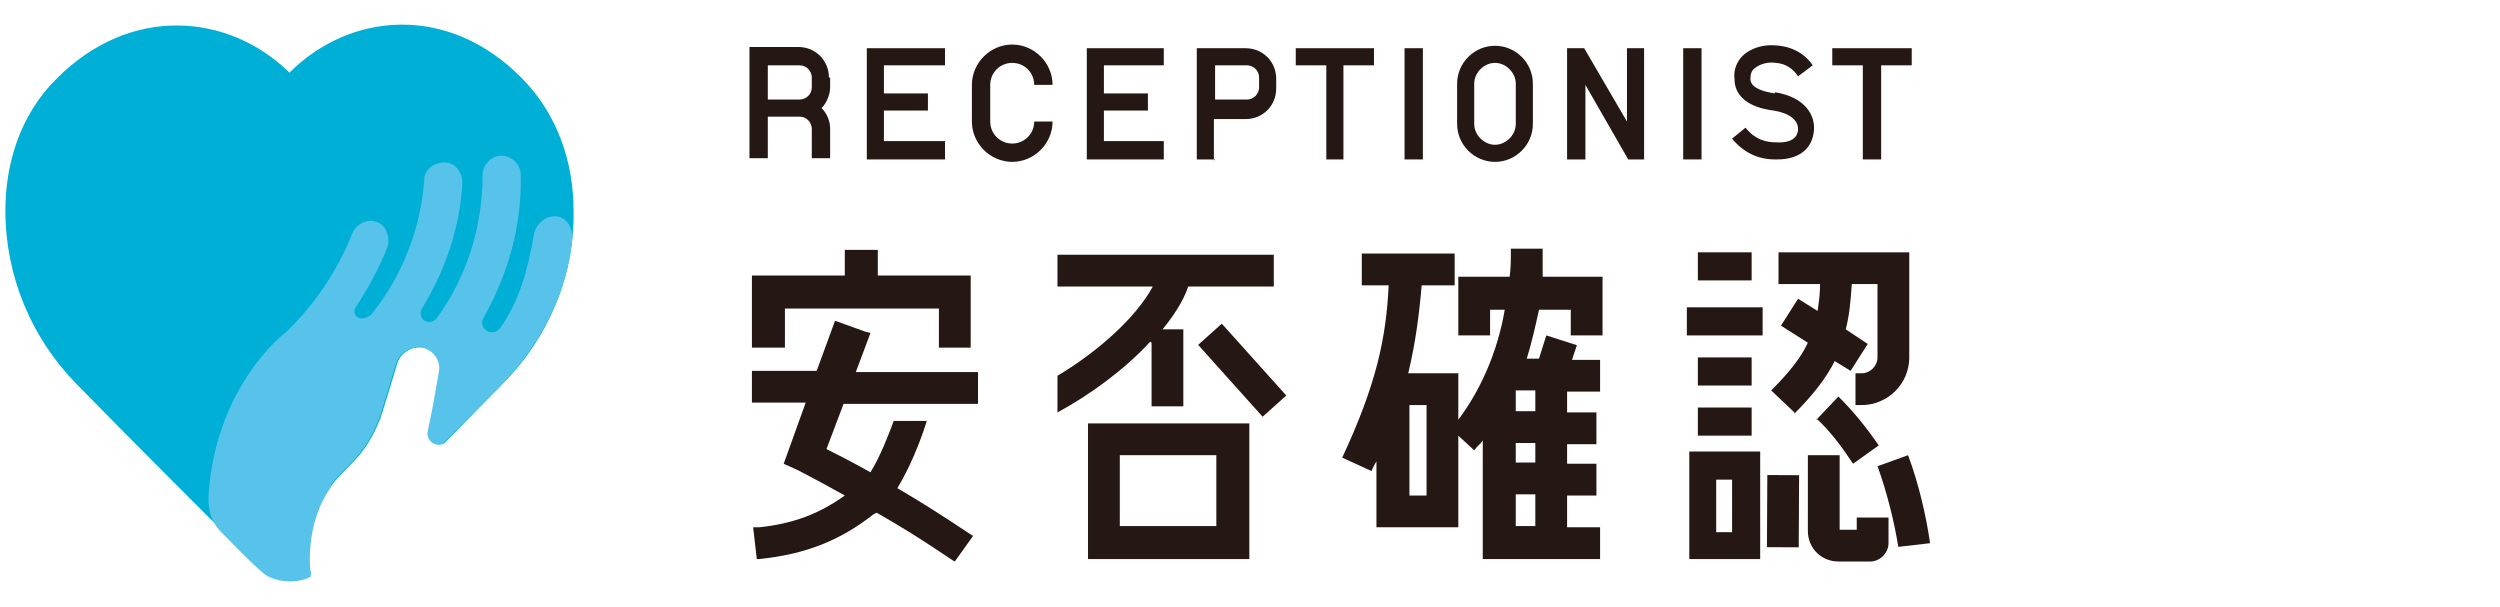
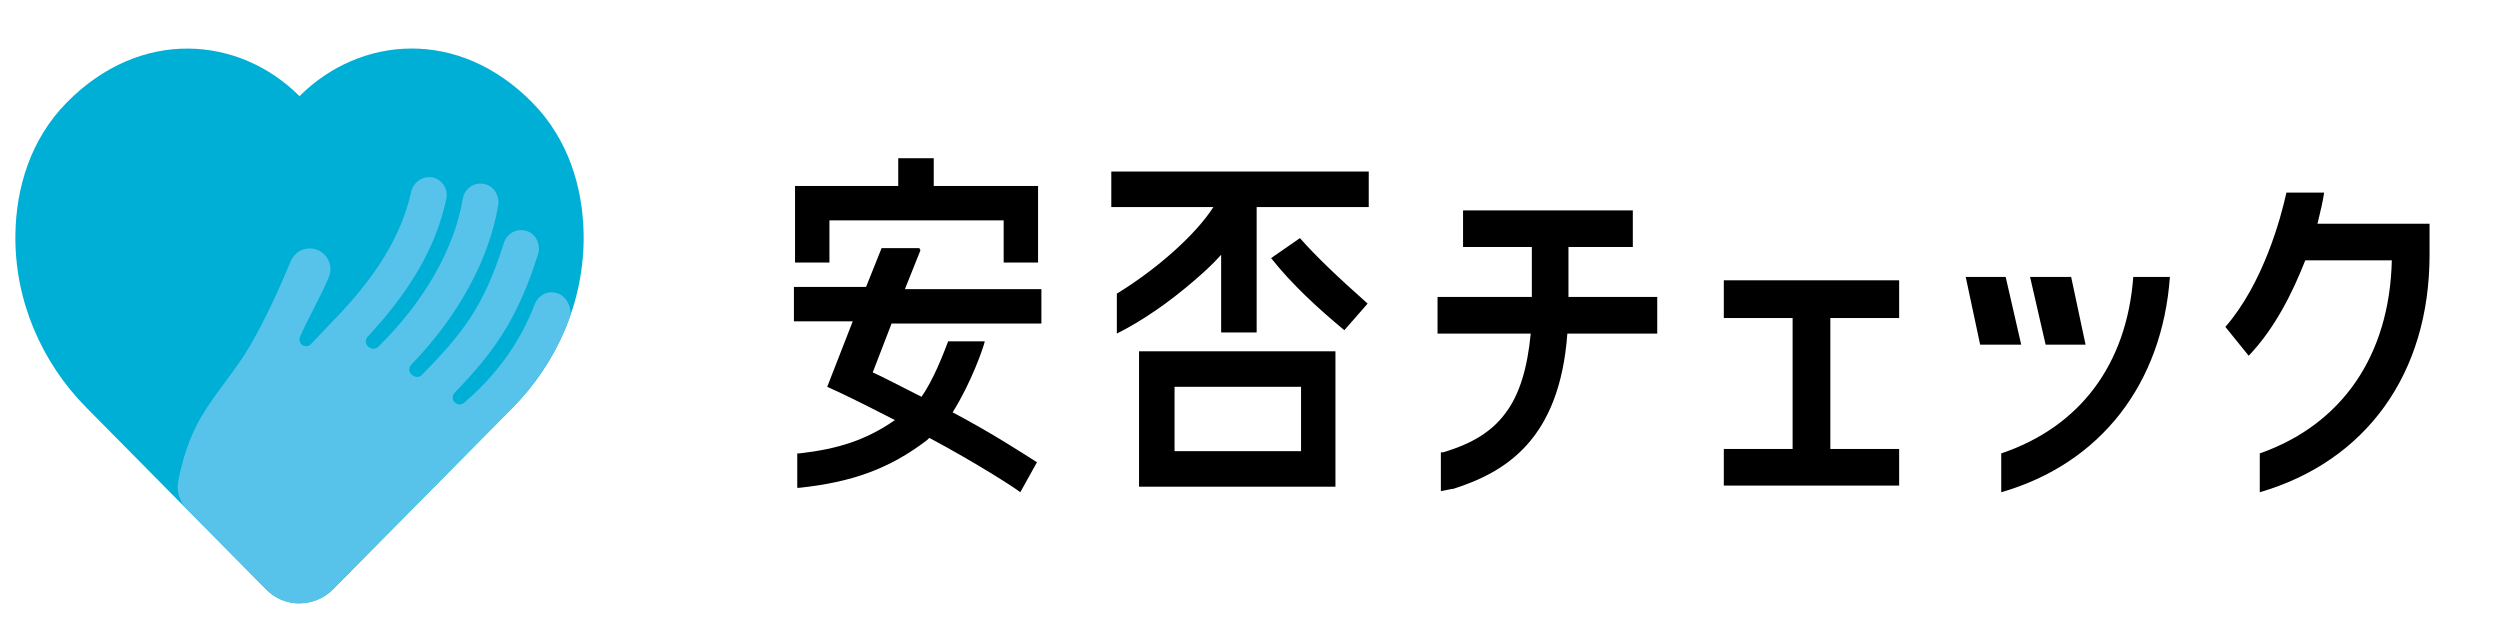
- <svg xmlns="http://www.w3.org/2000/svg" width="132" height="32" viewBox="0 0 132 32" fill="none">
-   <path d="M26.548 20.257C28.979 17.826 30.343 14.506 30.283 11.127C30.283 8.578 29.453 6.088 27.616 4.191C23.703 0.159 18.486 0.634 15.284 3.835C12.083 0.693 6.866 0.219 2.953 4.191C1.056 6.088 0.285 8.637 0.285 11.127C0.285 14.566 1.649 17.826 4.02 20.257C6.273 22.569 11.016 27.312 13.565 29.861C14.039 30.335 14.691 30.572 15.284 30.572C15.284 30.572 16.055 30.513 16.411 30.335C16.292 29.505 16.055 27.667 17.537 25.593C17.834 25.177 18.663 24.407 18.96 24.051C19.494 23.399 19.79 22.806 20.086 22.095C20.383 21.146 20.679 20.198 20.976 19.19C21.153 18.597 21.806 18.241 22.398 18.36C22.991 18.538 23.347 19.071 23.228 19.664C23.05 20.672 22.873 21.739 22.636 22.806C22.576 23.28 23.05 23.636 23.465 23.399" fill="#00AFD5" />
-   <path d="M17.477 25.593C17.774 25.177 18.604 24.407 18.9 24.051C19.434 23.399 19.73 22.806 20.026 22.095C20.323 21.146 20.619 20.198 20.916 19.19C21.094 18.597 21.746 18.241 22.339 18.36C22.931 18.538 23.287 19.071 23.169 19.664C22.991 20.672 22.813 21.739 22.576 22.806C22.517 23.28 22.991 23.636 23.406 23.399L26.014 20.79C26.192 20.613 26.37 20.494 26.489 20.316C26.489 20.316 26.607 20.198 26.666 20.138C28.682 17.945 29.986 15.336 30.224 12.55C30.224 12.016 29.927 11.483 29.393 11.423C28.86 11.364 28.326 11.779 28.208 12.313C27.852 14.388 27.378 15.929 26.429 17.293C26.311 17.471 26.074 17.589 25.836 17.53C25.481 17.411 25.362 17.055 25.54 16.759C26.844 14.447 27.556 11.898 27.496 9.23C27.496 8.696 27.022 8.222 26.489 8.222C25.955 8.222 25.481 8.696 25.481 9.23C25.481 11.957 24.651 14.625 23.05 16.818C22.931 16.937 22.813 16.996 22.635 16.996C22.279 16.996 22.102 16.581 22.279 16.285C23.524 14.269 24.295 11.957 24.414 9.645C24.414 9.111 24.058 8.578 23.465 8.578C22.931 8.578 22.398 8.933 22.398 9.526C22.22 12.016 21.271 14.506 19.671 16.522C19.552 16.7 19.315 16.818 19.078 16.818C18.782 16.818 18.604 16.463 18.782 16.226C19.434 15.218 20.026 14.15 20.442 13.083C20.619 12.609 20.442 12.016 20.026 11.779C19.493 11.483 18.841 11.779 18.604 12.313C17.833 14.269 16.647 16.048 15.106 17.53C15.106 17.53 11.43 20.257 11.015 26.067C11.015 26.304 10.897 27.253 11.608 28.023C12.26 28.675 13.268 29.742 13.92 30.276C14.335 30.632 15.462 30.928 16.41 30.454C16.41 30.454 15.995 27.786 17.477 25.711V25.593Z" fill="#57C3EA" />
-   <path d="M64.157 8.418H63.19V2.546H65.771C66.674 2.546 67.384 3.256 67.384 4.159V4.675C67.384 5.579 66.674 6.288 65.771 6.288H64.093V8.482L64.157 8.418ZM64.157 5.256H65.835C66.222 5.256 66.48 4.933 66.48 4.611V4.094C66.48 3.707 66.158 3.449 65.835 3.449H64.157V5.256Z" fill="#251714" />
-   <path d="M53.446 8.547C52.284 8.547 51.316 7.579 51.316 6.418V4.482C51.316 3.32 52.284 2.352 53.446 2.352C54.607 2.352 55.575 3.32 55.575 4.482H54.607C54.607 3.836 54.091 3.32 53.446 3.32C52.801 3.32 52.284 3.836 52.284 4.482V6.418C52.284 7.063 52.801 7.579 53.446 7.579C54.091 7.579 54.607 7.063 54.607 6.418H55.575C55.575 7.579 54.607 8.547 53.446 8.547Z" fill="#251714" />
-   <path d="M78.936 8.547C77.839 8.547 76.936 7.644 76.936 6.547V4.417C76.936 3.32 77.839 2.417 78.936 2.417C80.033 2.417 80.936 3.32 80.936 4.417V6.547C80.936 7.644 80.033 8.547 78.936 8.547ZM78.936 3.32C78.355 3.32 77.839 3.836 77.839 4.417V6.547C77.839 7.127 78.355 7.644 78.936 7.644C79.517 7.644 80.033 7.127 80.033 6.547V4.417C80.033 3.836 79.517 3.32 78.936 3.32Z" fill="#251714" />
-   <path d="M49.897 3.449V2.546H45.768V8.418H49.897V7.45H46.671V5.837H48.994V4.933H46.671V3.449H49.897Z" fill="#251714" />
-   <path d="M61.448 3.449V2.546H57.383V8.418H61.448V7.45H58.286V5.837H60.609V4.933H58.286V3.449H61.448Z" fill="#251714" />
-   <path d="M72.546 2.546H68.416V3.449H70.029V8.418H70.933V3.449H72.546V2.546Z" fill="#251714" />
-   <path d="M100.939 2.546H96.744V3.449H98.357V8.418H99.325V3.449H100.939V2.546Z" fill="#251714" />
-   <path d="M83.71 8.418H82.742V2.546H83.646L85.904 6.418V2.546H86.808V8.418H85.969L83.71 4.482V8.418Z" fill="#251714" />
-   <path d="M75.128 2.546H74.16V8.418H75.128V2.546Z" fill="#251714" />
-   <path d="M89.841 2.546H88.873V8.418H89.841V2.546Z" fill="#251714" />
-   <path d="M43.767 4.094C43.767 3.191 43.057 2.481 42.153 2.481H39.572V8.353H40.54V6.159H42.218C42.605 6.159 42.863 6.482 42.863 6.805V8.353H43.831V6.805C43.831 6.353 43.638 5.966 43.38 5.708C43.638 5.45 43.831 4.998 43.831 4.611V4.094H43.767ZM40.54 5.256V3.449H42.218C42.605 3.449 42.863 3.772 42.863 4.094V4.611C42.863 4.998 42.541 5.256 42.218 5.256H40.54Z" fill="#251714" />
-   <path d="M93.712 4.933C92.421 4.74 92.421 4.288 92.421 4.159C92.421 3.901 92.486 3.707 92.679 3.578C92.937 3.385 93.325 3.256 93.776 3.32C94.486 3.385 94.809 3.836 94.938 4.03L95.712 3.449C95.454 3.062 94.938 2.546 93.97 2.417C93.002 2.288 92.421 2.61 92.098 2.868C91.711 3.191 91.518 3.707 91.582 4.159C91.582 5.514 93.131 5.772 93.647 5.837C94.486 5.966 94.938 6.353 94.938 6.805C94.938 6.998 94.873 7.579 93.776 7.515C92.873 7.515 92.421 7.063 92.163 6.74L91.453 7.321C92.034 8.031 92.808 8.418 93.712 8.418H93.841C95.002 8.418 95.712 7.837 95.777 6.869C95.841 6.095 95.325 5.127 93.712 4.869V4.933Z" fill="#251714" />
-   <path d="M41.444 16.291H49.574V18.355H51.252V14.548H46.348V13.193H44.605V14.548H39.701V18.355H41.444V16.291Z" fill="#251714" />
-   <path d="M45.702 17.517L44.089 16.936L43.121 19.581H39.701V21.259H42.541L41.379 24.486L42.089 24.808C42.089 24.808 42.992 25.26 44.605 26.163C43.25 27.131 41.895 27.648 40.088 27.841H39.766L39.959 29.519H40.088C42.541 29.261 44.347 28.551 46.154 27.131C46.154 27.131 46.219 27.131 46.283 27.067C48.671 28.422 50.349 29.648 50.413 29.648L51.381 28.293C51.316 28.293 49.703 27.131 47.38 25.776C48.283 24.292 48.864 22.485 48.929 22.227H47.187C46.928 22.937 46.477 24.099 45.961 24.937C44.928 24.357 44.154 23.97 43.638 23.711L44.541 21.324H51.639V19.646H45.186L45.961 17.581L45.702 17.517Z" fill="#251714" />
-   <path d="M81.452 13.129H79.774C79.774 13.645 79.774 14.161 79.71 14.613H76.999V17.71H78.677V16.355H79.451C79.064 18.613 78.161 20.614 76.999 22.163V19.71H74.354C74.741 18.097 74.934 16.613 75.064 15.064H76.806V13.387H71.902V15.064H73.321C73.192 17.839 72.676 20.291 70.869 24.163L72.418 24.873C72.482 24.679 72.611 24.486 72.676 24.357V27.841H76.999V23.002L77.838 23.776C77.967 23.582 78.161 23.453 78.29 23.26V29.519H84.485V27.841H82.743V26.163H84.291V24.486H82.743V23.453H84.291V21.775H82.743V20.678H84.485V19.001H83.001L83.259 18.226L81.645 17.71L81.258 18.936H80.613C80.871 18.097 81.065 17.258 81.258 16.355H82.936V17.71H84.614V14.613H81.452V13.129ZM75.322 26.163H74.418V21.388H75.322V26.163ZM81.065 27.777H80.032V26.099H81.065V27.777ZM81.065 24.421H80.032V23.389H81.065V24.421ZM81.065 21.711H80.032V20.614H81.065V21.711Z" fill="#251714" />
-   <path d="M64.51 17.089L63.262 18.209L66.666 22.003L67.915 20.883L64.51 17.089Z" fill="#251714" />
-   <path d="M57.447 29.519H65.965V22.356H57.447V29.519ZM59.125 24.034H64.223V27.777H59.125V24.034Z" fill="#251714" />
-   <path d="M92.486 13.322H89.647V14.806H92.486V13.322Z" fill="#251714" />
-   <path d="M92.486 18.872H89.647V20.356H92.486V18.872Z" fill="#251714" />
-   <path d="M92.486 21.517H89.647V23.002H92.486V21.517Z" fill="#251714" />
-   <path d="M93.067 16.226H89.066V17.71H93.067V16.226Z" fill="#251714" />
-   <path d="M89.195 29.519H92.938V23.84H89.195V29.519ZM90.615 25.325H91.454V28.099H90.615V25.325Z" fill="#251714" />
-   <path d="M94.744 21.84C95.712 20.872 96.421 19.969 96.873 19.065L97.712 19.581L98.615 18.162L97.454 17.387C97.647 16.678 97.712 15.903 97.776 15H99.132V18.872C99.132 19.323 98.744 19.71 98.293 19.71H97.97V21.388H98.293C99.648 21.388 100.809 20.291 100.809 18.872V13.322H93.905V15H96.099C96.099 15.516 96.034 15.968 95.97 16.419L94.937 15.774L94.034 17.194L95.454 18.097C95.066 18.936 94.421 19.71 93.518 20.614L94.744 21.776V21.84Z" fill="#251714" />
-   <path d="M97.972 27.97H97.133V24.034H95.455V28.035C95.455 28.938 96.165 29.648 97.068 29.648H98.746C99.262 29.648 99.714 29.196 99.714 28.68V27.325H98.036V27.97H97.972Z" fill="#251714" />
-   <path d="M93.315 25.082L93.295 28.89L94.973 28.898L94.993 25.091L93.315 25.082Z" fill="#251714" />
-   <path d="M95.906 22.098C96.616 22.743 97.197 23.518 97.842 24.486L99.197 23.518C98.487 22.485 97.842 21.711 97.068 20.936L95.906 22.163V22.098Z" fill="#251714" />
-   <path d="M100.746 24.034L99.133 24.615C99.649 26.034 100.036 27.648 100.23 28.874L101.908 28.68C101.714 27.325 101.327 25.583 100.746 24.034Z" fill="#251714" />
-   <path d="M60.803 18.097V21.453H62.48V17.387H61.383C61.964 16.678 62.48 15.903 62.739 15.129H67.256V13.451H55.834V15.129H60.867C59.964 16.807 57.899 18.613 55.834 19.84V21.775C57.512 20.872 59.383 19.517 60.738 18.033L60.803 18.097Z" fill="#251714" />
+ <svg xmlns="http://www.w3.org/2000/svg" width="133" height="33" viewBox="0 0 133 33" fill="none">
+   <path d="M48.908 13.199H46.901L46.075 15.265H42.237V17.095H45.366L44.008 20.578L44.776 20.933C44.776 20.933 45.779 21.405 47.609 22.349C46.075 23.412 44.599 23.884 42.532 24.12H42.414V25.95H42.532C45.307 25.655 47.314 24.947 49.321 23.412C49.321 23.412 49.38 23.353 49.439 23.294C51.978 24.652 53.985 25.95 54.28 26.186L55.166 24.593C54.516 24.179 52.804 23.058 50.679 21.936C51.683 20.342 52.332 18.453 52.391 18.158H50.443C50.148 18.925 49.675 20.165 49.026 21.11C47.846 20.519 46.96 20.047 46.429 19.811L47.432 17.213H55.402V15.383H48.141L48.967 13.317L48.908 13.199Z" fill="black" />
+   <path d="M44.126 11.724H53.395V13.967H55.225V9.894H49.675V8.418H47.786V9.894H42.296V13.967H44.126V11.724Z" fill="black" />
+   <path d="M60.597 25.892H71.046V18.689H60.597V25.892ZM62.486 20.578H69.216V24.002H62.486V20.578Z" fill="black" />
+   <path d="M59.062 11.016H64.552C63.607 12.492 61.541 14.322 59.416 15.621V17.746C60.833 17.037 62.25 16.034 63.548 14.912C63.962 14.558 64.493 14.086 64.965 13.554V17.687H66.854V11.016H72.817V9.127H59.121V11.016H59.062Z" fill="black" />
+   <path d="M69.156 12.668L67.622 13.731C68.743 15.147 70.101 16.387 71.518 17.568L72.757 16.151C71.164 14.734 70.042 13.671 69.156 12.668Z" fill="black" />
+   <path d="M83.442 13.142H86.866V11.193H77.834V13.142H81.494V15.798H76.477V17.746H81.435C81.258 19.576 80.845 20.993 80.078 21.996C79.369 22.941 78.366 23.59 76.772 24.063H76.654V26.129L77.244 26.011H77.303C80.078 25.125 82.97 23.413 83.383 17.746H88.165V15.798H83.442V13.142Z" fill="black" />
+   <path d="M91.707 16.919H95.367V23.885H91.707V25.833H101.035V23.885H97.374V16.919H101.035V14.912H91.707V16.919Z" fill="black" />
+   <path d="M106.702 14.734H104.576L105.344 18.335H107.528L106.702 14.734Z" fill="black" />
+   <path d="M110.952 18.335L110.185 14.734H108L108.827 18.335H110.952Z" fill="black" />
+   <path d="M128.839 11.901H123.29C123.467 11.193 123.585 10.661 123.644 10.248H121.637C121.342 11.606 120.397 15.089 118.39 17.391L119.63 18.926C121.047 17.45 121.991 15.502 122.641 13.849H127.245C127.127 18.926 124.589 22.586 120.22 24.121V26.187C125.887 24.534 129.252 19.87 129.252 13.554V11.901H128.839Z" fill="black" />
+   <path d="M106.466 24.121V26.187C111.779 24.652 115.025 20.402 115.439 14.734H113.491C113.136 19.398 110.657 22.704 106.466 24.121Z" fill="black" />
+   <path d="M15.919 32.096C16.551 32.096 17.206 31.86 17.69 31.376C20.246 28.79 24.993 23.997 27.265 21.694C29.692 19.244 31.097 15.933 31.049 12.485C31.014 9.947 30.223 7.402 28.34 5.478C24.385 1.44 19.142 1.918 15.943 5.106V5.118L15.925 5.106C12.726 1.918 7.477 1.446 3.528 5.478C1.645 7.402 0.854 9.947 0.819 12.485C0.771 15.933 2.176 19.244 4.603 21.694C6.881 23.997 11.622 28.79 14.178 31.376C14.662 31.86 15.293 32.102 15.931 32.096H15.919Z" fill="#00AFD5" />
+   <path d="M15.919 32.097C16.551 32.097 17.206 31.86 17.69 31.376C20.247 28.791 24.993 23.997 27.265 21.695C27.708 21.246 28.116 20.774 28.488 20.272C28.488 20.243 28.499 20.219 28.511 20.201C28.718 19.918 28.907 19.658 29.084 19.398C29.609 18.566 30.034 17.675 30.353 16.754C30.394 16.27 30.111 15.774 29.692 15.614C29.532 15.555 29.367 15.538 29.196 15.561C28.848 15.614 28.564 15.874 28.44 16.205C27.667 18.2 26.469 19.883 24.78 21.347C24.762 21.364 24.739 21.382 24.721 21.4C24.65 21.471 24.55 21.518 24.456 21.518C24.391 21.518 24.326 21.5 24.267 21.465L24.243 21.447C24.154 21.388 24.095 21.294 24.084 21.187C24.072 21.081 24.107 20.975 24.184 20.898C26.274 18.731 27.531 16.996 28.623 13.525C28.783 13.011 28.517 12.456 28.033 12.291C27.868 12.238 27.697 12.226 27.525 12.261C27.177 12.332 26.905 12.604 26.799 12.94C25.737 16.329 24.603 17.746 22.442 19.948C22.378 20.018 22.283 20.054 22.189 20.054C22.118 20.054 22.053 20.036 22 19.995L21.935 19.953C21.846 19.894 21.787 19.8 21.775 19.694C21.764 19.587 21.799 19.481 21.876 19.404C24.379 16.819 26.026 13.802 26.504 10.915C26.587 10.419 26.297 9.941 25.837 9.806C25.748 9.782 25.654 9.764 25.565 9.764C25.093 9.764 24.698 10.101 24.621 10.567C24.19 13.206 22.549 16.081 20.117 18.454C20.052 18.519 19.963 18.554 19.869 18.554C19.798 18.554 19.733 18.537 19.674 18.495L19.621 18.46C19.532 18.401 19.473 18.312 19.461 18.206C19.45 18.1 19.485 17.994 19.556 17.917C21.864 15.437 23.192 13.117 23.741 10.608C23.794 10.366 23.765 10.107 23.635 9.888C23.487 9.646 23.257 9.481 22.98 9.434C22.927 9.422 22.873 9.422 22.82 9.422C22.372 9.422 21.97 9.758 21.87 10.219C21.356 12.533 20.016 14.729 17.655 17.137L16.545 18.306C16.48 18.377 16.38 18.419 16.285 18.419C16.173 18.419 16.067 18.365 15.996 18.271C15.919 18.165 15.913 18.023 15.967 17.899C16.126 17.533 16.403 16.984 16.675 16.453C17.041 15.732 17.419 14.989 17.525 14.652C17.696 14.109 17.436 13.531 16.917 13.306C16.781 13.247 16.634 13.218 16.48 13.218C16.037 13.218 15.642 13.483 15.471 13.891C14.827 15.426 14.136 16.949 13.304 18.389C12.525 19.729 11.456 20.886 10.677 22.226C10.081 23.253 9.709 24.422 9.479 25.597C9.396 26.075 9.52 26.559 9.803 26.943C11.427 28.584 13.039 30.207 14.196 31.382C14.68 31.866 15.311 32.108 15.949 32.102L15.919 32.097Z" fill="#57C3EA" />
</svg>
